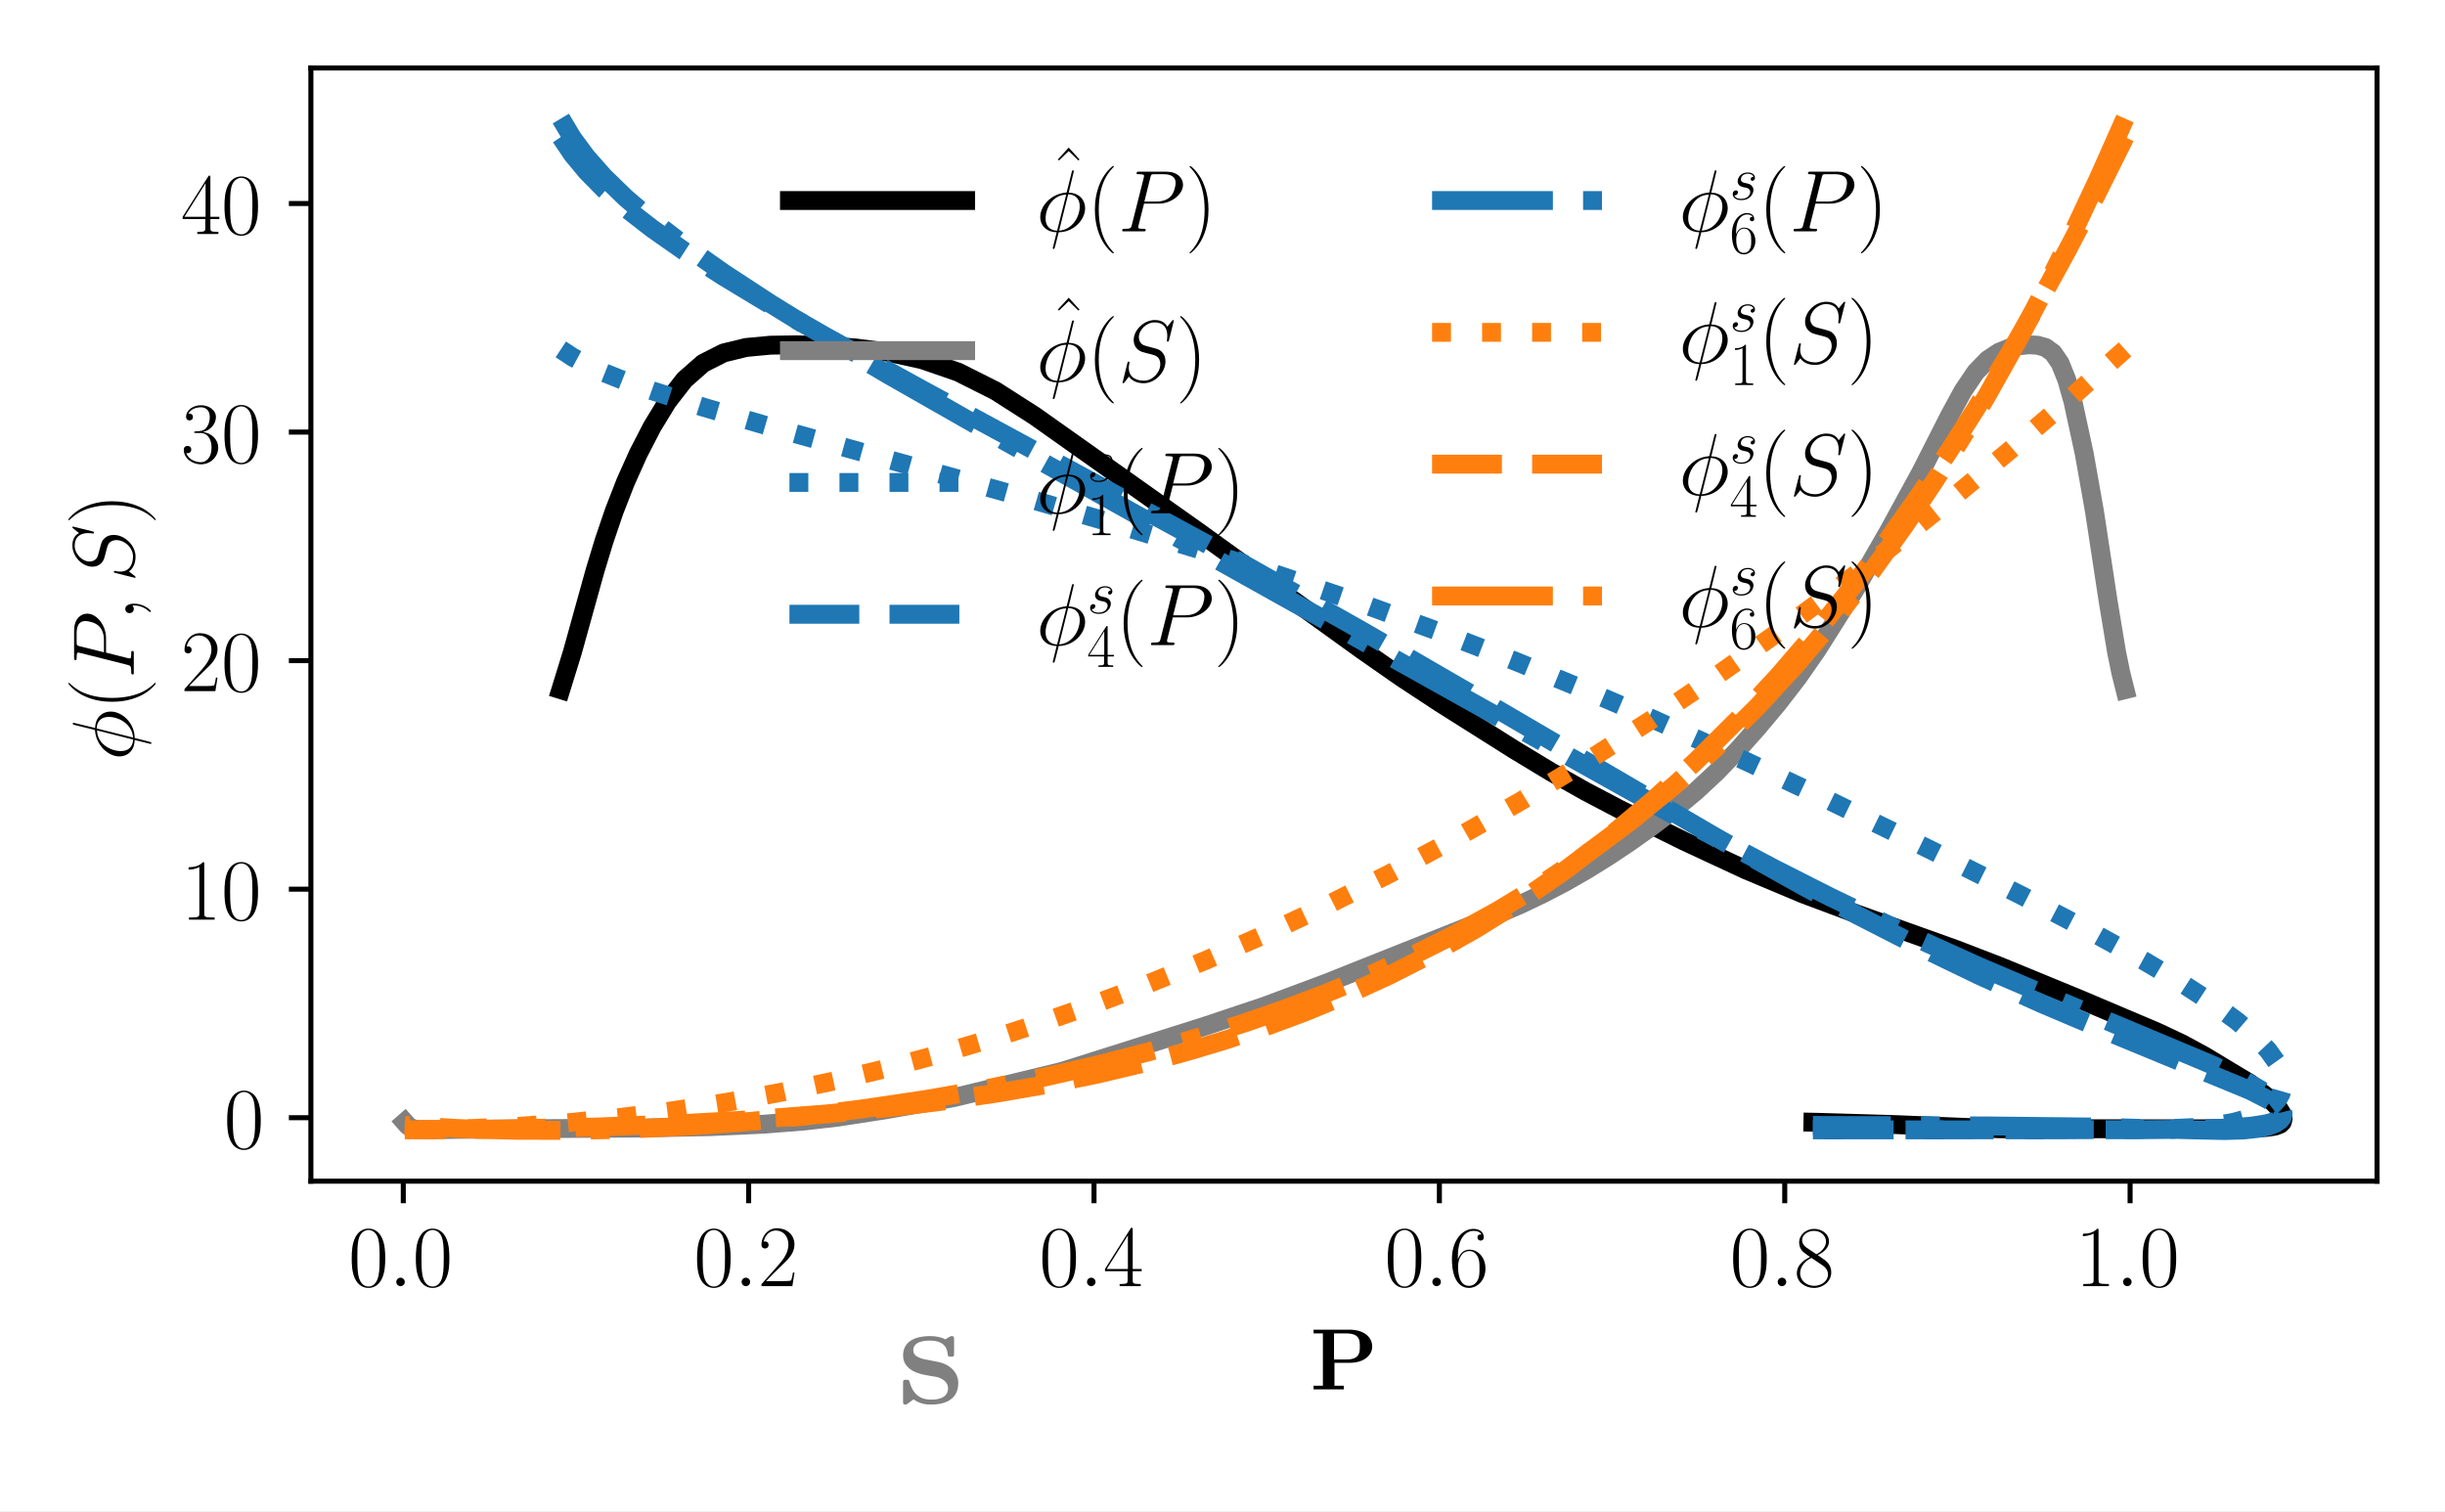
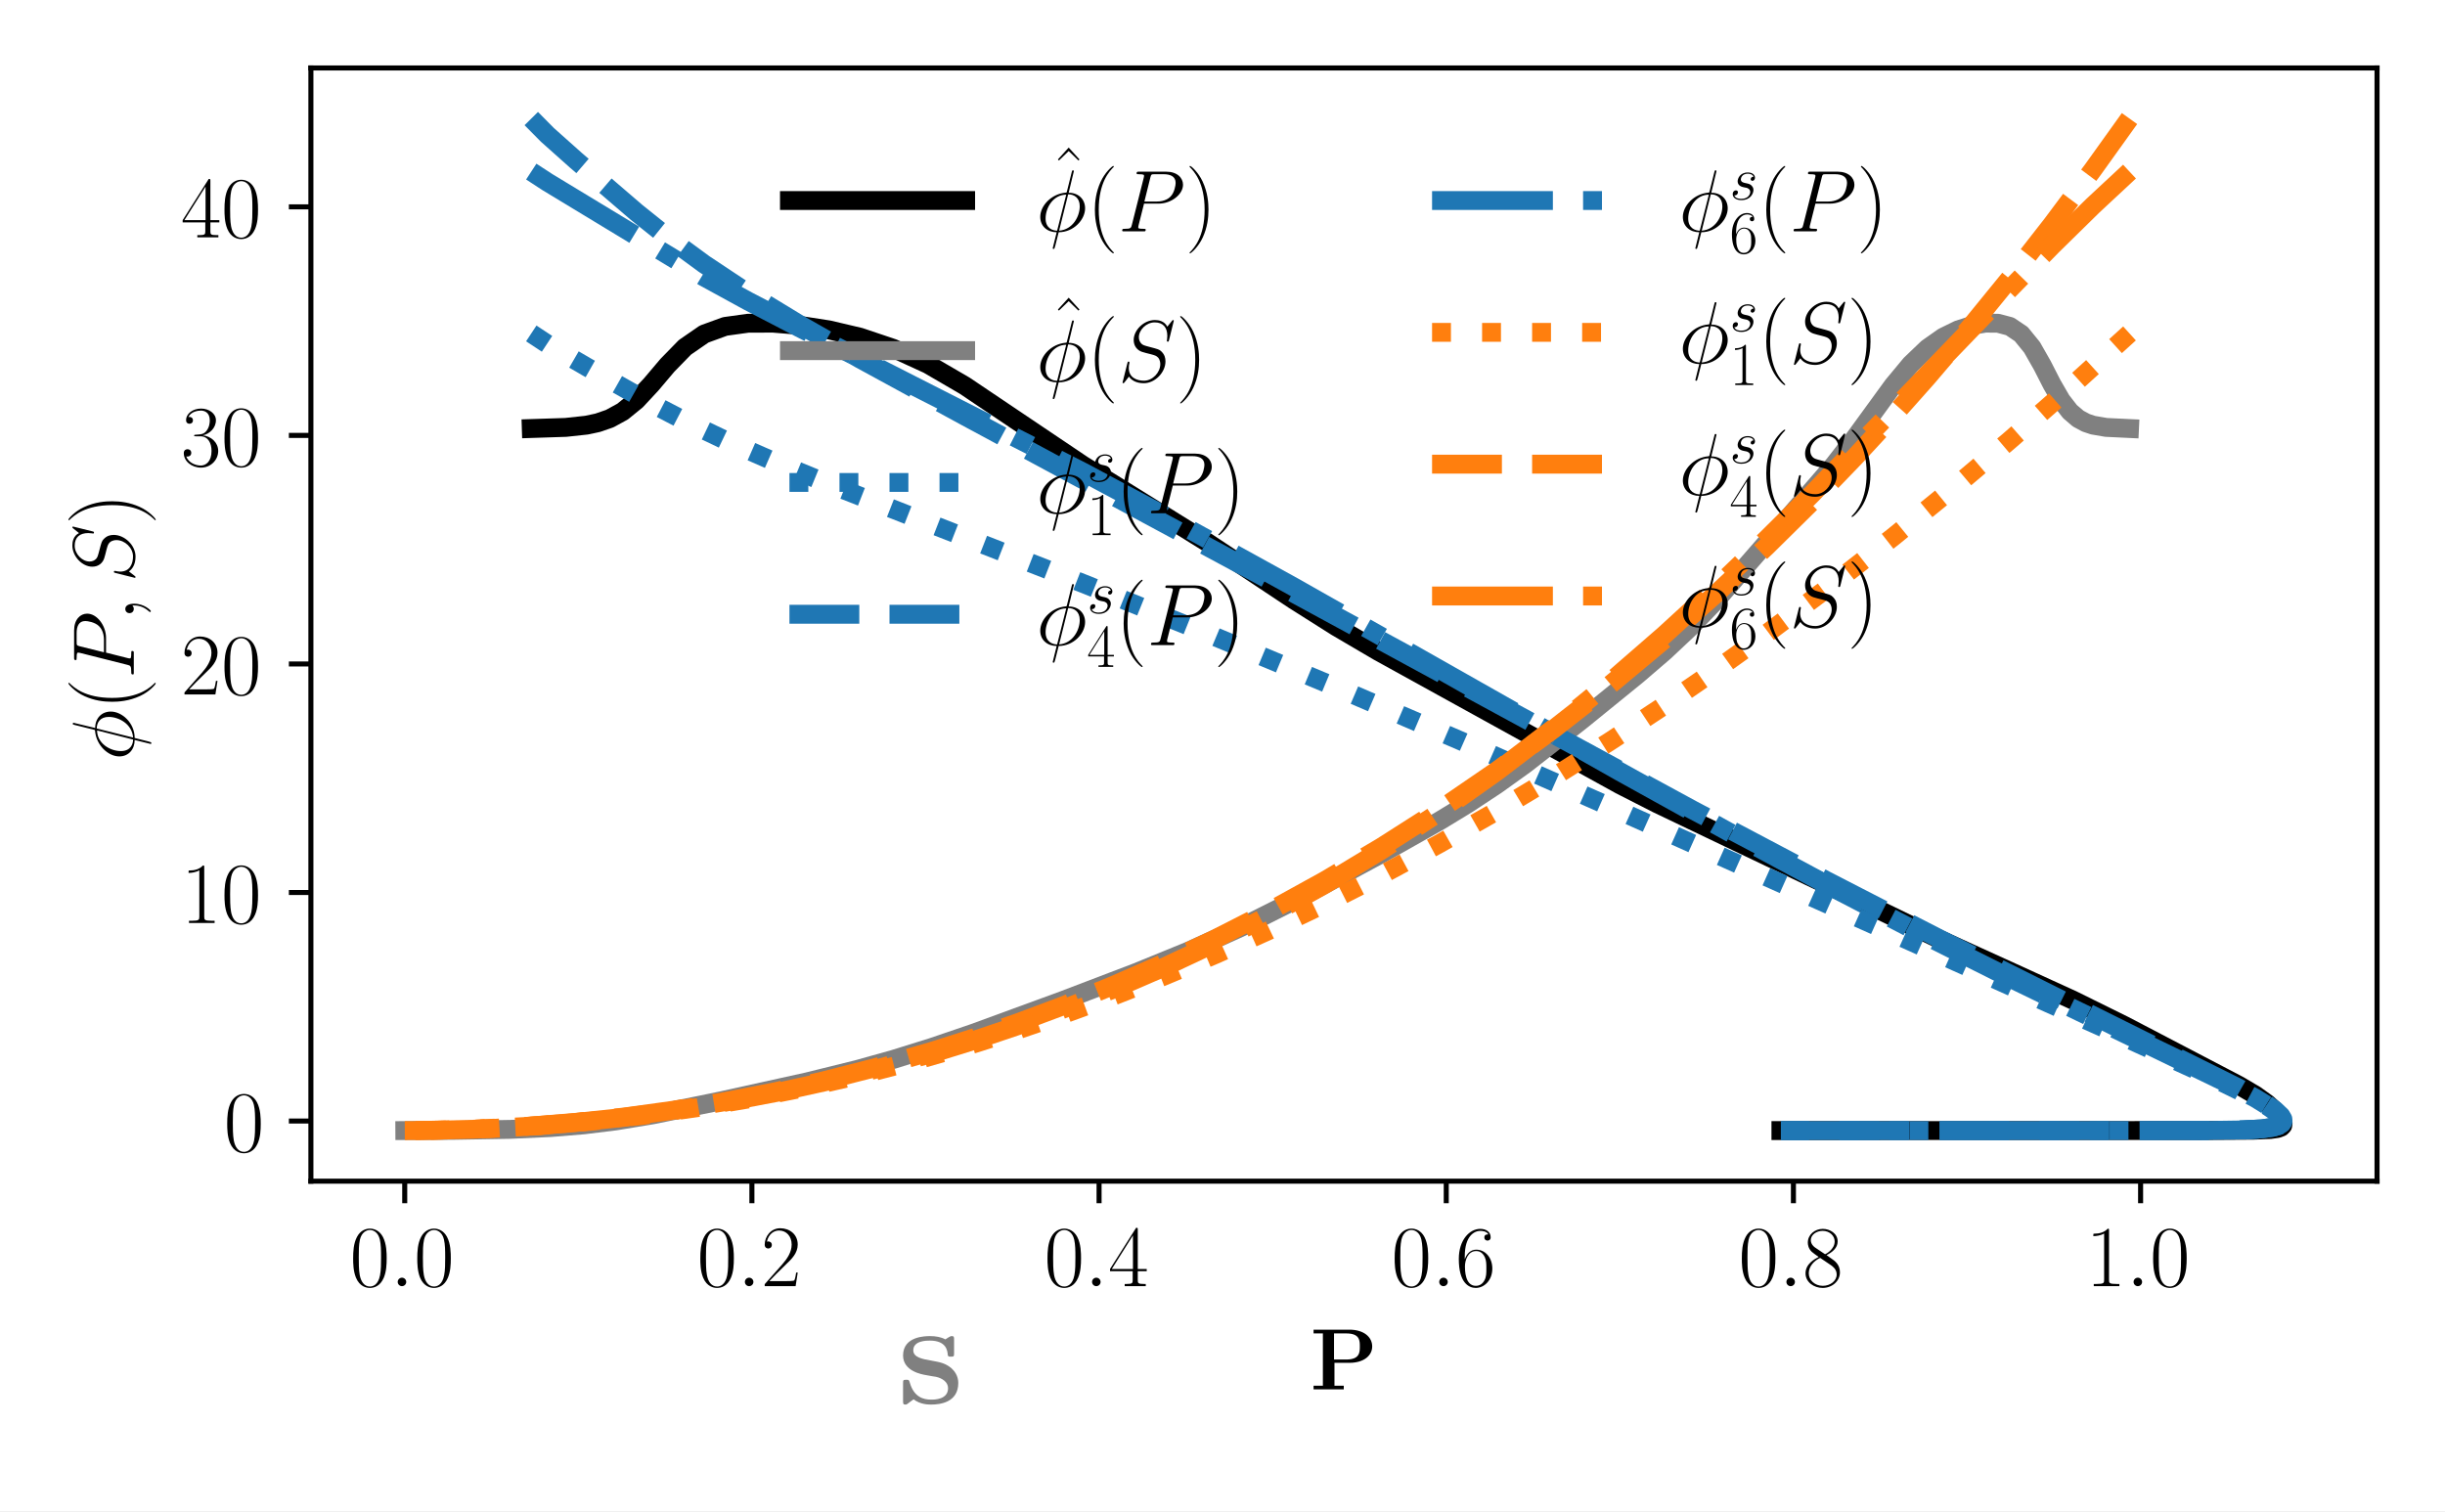
<svg xmlns="http://www.w3.org/2000/svg" xmlns:xlink="http://www.w3.org/1999/xlink" width="388.543pt" height="240.133pt" viewBox="0 0 388.543 240.133" version="1.1">
  <defs>
    <style type="text/css">*{stroke-linejoin: round; stroke-linecap: butt}</style>
  </defs>
  <g id="figure_1">
    <g id="patch_1">
      <path d="M 0 240.133  L 388.543 240.133  L 388.543 0  L 0 0  z " style="fill: #ffffff" />
    </g>
    <g id="axes_1">
      <g id="patch_2">
        <path d="M 49.405 187.702  L 377.743 187.702  L 377.743 10.8  L 49.405 10.8  z " style="fill: #ffffff" />
      </g>
      <g id="matplotlib.axis_1">
        <g id="xtick_1">
          <g id="line2d_1">
            <defs>
-               <path id="m12b4d164ff" d="M 0 0  L 0 3.5  " style="stroke: #000000; stroke-width: 0.8" />
-             </defs>
-             <g>
-               <use xlink:href="#m12b4d164ff" x="64.088" y="187.702" style="stroke: #000000; stroke-width: 0.8" />
+               <path id="mce2bb01120" d="M 0 0  L 0 3.5  " style="stroke: #000000; stroke-width: 0.8" />
+             </defs>
+             <g>
+               <use xlink:href="#mce2bb01120" x="64.316" y="187.702" style="stroke: #000000; stroke-width: 0.8" />
            </g>
          </g>
          <g id="text_1">
-             <g transform="translate(55.36227 204.3874) scale(0.14 -0.14)">
+             <g transform="translate(55.59077 204.3874) scale(0.14 -0.14)">
              <defs>
                <path id="CMR17-30" d="M 2688 2025  C 2688 2416 2682 3080 2413 3591  C 2176 4039 1798 4198 1466 4198  C 1158 4198 768 4058 525 3597  C 269 3118 243 2524 243 2025  C 243 1661 250 1106 448 619  C 723 -39 1216 -128 1466 -128  C 1760 -128 2208 -7 2470 600  C 2662 1042 2688 1559 2688 2025  z M 1466 -26  C 1056 -26 813 325 723 812  C 653 1188 653 1738 653 2096  C 653 2588 653 2997 736 3387  C 858 3929 1216 4096 1466 4096  C 1728 4096 2067 3923 2189 3400  C 2272 3036 2278 2607 2278 2096  C 2278 1680 2278 1169 2202 792  C 2067 95 1690 -26 1466 -26  z " transform="scale(0.015625)" />
                <path id="CMMI12-3a" d="M 1178 307  C 1178 492 1024 619 870 619  C 685 619 557 466 557 313  C 557 128 710 0 864 0  C 1050 0 1178 153 1178 307  z " transform="scale(0.015625)" />
              </defs>
              <use xlink:href="#CMR17-30" transform="scale(0.996264)" />
              <use xlink:href="#CMMI12-3a" transform="translate(45.69048 0) scale(0.996264)" />
              <use xlink:href="#CMR17-30" transform="translate(72.78765 0) scale(0.996264)" />
            </g>
          </g>
        </g>
        <g id="xtick_2">
          <g id="line2d_2">
            <g>
-               <use xlink:href="#m12b4d164ff" x="118.97" y="187.702" style="stroke: #000000; stroke-width: 0.8" />
+               <use xlink:href="#mce2bb01120" x="119.487" y="187.702" style="stroke: #000000; stroke-width: 0.8" />
            </g>
          </g>
          <g id="text_2">
-             <g transform="translate(110.245 204.3874) scale(0.14 -0.14)">
+             <g transform="translate(110.7613 204.3874) scale(0.14 -0.14)">
              <defs>
                <path id="CMR17-32" d="M 2669 989  L 2554 989  C 2490 536 2438 459 2413 420  C 2381 369 1920 369 1830 369  L 602 369  C 832 619 1280 1072 1824 1597  C 2214 1967 2669 2402 2669 3035  C 2669 3790 2067 4224 1395 4224  C 691 4224 262 3604 262 3030  C 262 2780 448 2748 525 2748  C 589 2748 781 2787 781 3010  C 781 3207 614 3264 525 3264  C 486 3264 448 3258 422 3245  C 544 3790 915 4058 1306 4058  C 1862 4058 2227 3617 2227 3035  C 2227 2479 1901 2000 1536 1584  L 262 146  L 262 0  L 2515 0  L 2669 989  z " transform="scale(0.015625)" />
              </defs>
              <use xlink:href="#CMR17-30" transform="scale(0.996264)" />
              <use xlink:href="#CMMI12-3a" transform="translate(45.69048 0) scale(0.996264)" />
              <use xlink:href="#CMR17-32" transform="translate(72.78765 0) scale(0.996264)" />
            </g>
          </g>
        </g>
        <g id="xtick_3">
          <g id="line2d_3">
            <g>
-               <use xlink:href="#m12b4d164ff" x="173.853" y="187.702" style="stroke: #000000; stroke-width: 0.8" />
+               <use xlink:href="#mce2bb01120" x="174.657" y="187.702" style="stroke: #000000; stroke-width: 0.8" />
            </g>
          </g>
          <g id="text_3">
-             <g transform="translate(165.1278 204.3874) scale(0.14 -0.14)">
+             <g transform="translate(165.9318 204.3874) scale(0.14 -0.14)">
              <defs>
                <path id="CMR17-34" d="M 2150 4122  C 2150 4256 2144 4256 2029 4256  L 128 1254  L 128 1088  L 1779 1088  L 1779 457  C 1779 224 1766 160 1318 160  L 1197 160  L 1197 0  C 1402 0 1747 0 1965 0  C 2182 0 2528 0 2733 0  L 2733 160  L 2611 160  C 2163 160 2150 224 2150 457  L 2150 1088  L 2803 1088  L 2803 1254  L 2150 1254  L 2150 4122  z M 1798 3703  L 1798 1254  L 256 1254  L 1798 3703  z " transform="scale(0.015625)" />
              </defs>
              <use xlink:href="#CMR17-30" transform="scale(0.996264)" />
              <use xlink:href="#CMMI12-3a" transform="translate(45.69048 0) scale(0.996264)" />
              <use xlink:href="#CMR17-34" transform="translate(72.78765 0) scale(0.996264)" />
            </g>
          </g>
        </g>
        <g id="xtick_4">
          <g id="line2d_4">
            <g>
-               <use xlink:href="#m12b4d164ff" x="228.736" y="187.702" style="stroke: #000000; stroke-width: 0.8" />
+               <use xlink:href="#mce2bb01120" x="229.828" y="187.702" style="stroke: #000000; stroke-width: 0.8" />
            </g>
          </g>
          <g id="text_4">
-             <g transform="translate(220.0106 204.3874) scale(0.14 -0.14)">
+             <g transform="translate(221.1024 204.3874) scale(0.14 -0.14)">
              <defs>
                <path id="CMR17-36" d="M 678 2176  C 678 3690 1395 4032 1811 4032  C 1946 4032 2272 4009 2400 3776  C 2298 3776 2106 3776 2106 3553  C 2106 3381 2246 3323 2336 3323  C 2394 3323 2566 3348 2566 3560  C 2566 3954 2246 4179 1805 4179  C 1043 4179 243 3390 243 1984  C 243 253 966 -128 1478 -128  C 2099 -128 2688 427 2688 1283  C 2688 2081 2170 2662 1517 2662  C 1126 2662 838 2407 678 1960  L 678 2176  z M 1478 25  C 691 25 691 1200 691 1436  C 691 1896 909 2560 1504 2560  C 1613 2560 1926 2560 2138 2120  C 2253 1870 2253 1609 2253 1289  C 2253 944 2253 690 2118 434  C 1978 171 1773 25 1478 25  z " transform="scale(0.015625)" />
              </defs>
              <use xlink:href="#CMR17-30" transform="scale(0.996264)" />
              <use xlink:href="#CMMI12-3a" transform="translate(45.69048 0) scale(0.996264)" />
              <use xlink:href="#CMR17-36" transform="translate(72.78765 0) scale(0.996264)" />
            </g>
          </g>
        </g>
        <g id="xtick_5">
          <g id="line2d_5">
            <g>
-               <use xlink:href="#m12b4d164ff" x="283.619" y="187.702" style="stroke: #000000; stroke-width: 0.8" />
+               <use xlink:href="#mce2bb01120" x="284.998" y="187.702" style="stroke: #000000; stroke-width: 0.8" />
            </g>
          </g>
          <g id="text_5">
-             <g transform="translate(274.8933 204.3874) scale(0.14 -0.14)">
+             <g transform="translate(276.2729 204.3874) scale(0.14 -0.14)">
              <defs>
                <path id="CMR17-38" d="M 1741 2264  C 2144 2467 2554 2773 2554 3263  C 2554 3841 1990 4179 1472 4179  C 890 4179 378 3759 378 3180  C 378 3021 416 2747 666 2505  C 730 2442 998 2251 1171 2130  C 883 1983 211 1634 211 934  C 211 279 838 -128 1459 -128  C 2144 -128 2720 362 2720 1010  C 2720 1590 2330 1857 2074 2029  L 1741 2264  z M 902 2822  C 851 2854 595 3051 595 3351  C 595 3739 998 4032 1459 4032  C 1965 4032 2336 3676 2336 3262  C 2336 2669 1670 2331 1638 2331  C 1632 2331 1626 2331 1574 2370  L 902 2822  z M 2080 1519  C 2176 1449 2483 1240 2483 851  C 2483 381 2010 25 1472 25  C 890 25 448 438 448 940  C 448 1443 838 1862 1280 2060  L 2080 1519  z " transform="scale(0.015625)" />
              </defs>
              <use xlink:href="#CMR17-30" transform="scale(0.996264)" />
              <use xlink:href="#CMMI12-3a" transform="translate(45.69048 0) scale(0.996264)" />
              <use xlink:href="#CMR17-38" transform="translate(72.78765 0) scale(0.996264)" />
            </g>
          </g>
        </g>
        <g id="xtick_6">
          <g id="line2d_6">
            <g>
-               <use xlink:href="#m12b4d164ff" x="338.501" y="187.702" style="stroke: #000000; stroke-width: 0.8" />
+               <use xlink:href="#mce2bb01120" x="340.169" y="187.702" style="stroke: #000000; stroke-width: 0.8" />
            </g>
          </g>
          <g id="text_6">
-             <g transform="translate(329.7761 204.3874) scale(0.14 -0.14)">
+             <g transform="translate(331.4435 204.3874) scale(0.14 -0.14)">
              <defs>
                <path id="CMR17-31" d="M 1702 4058  C 1702 4192 1696 4192 1606 4192  C 1357 3916 979 3827 621 3827  C 602 3827 570 3827 563 3808  C 557 3795 557 3782 557 3648  C 755 3648 1088 3686 1344 3839  L 1344 461  C 1344 236 1331 160 781 160  L 589 160  L 589 0  C 896 0 1216 0 1523 0  C 1830 0 2150 0 2458 0  L 2458 160  L 2266 160  C 1715 160 1702 230 1702 458  L 1702 4058  z " transform="scale(0.015625)" />
              </defs>
              <use xlink:href="#CMR17-31" transform="scale(0.996264)" />
              <use xlink:href="#CMMI12-3a" transform="translate(45.69048 0) scale(0.996264)" />
              <use xlink:href="#CMR17-30" transform="translate(72.78765 0) scale(0.996264)" />
            </g>
          </g>
        </g>
        <g id="text_7">
          <g transform="translate(208.2143 220.7853) scale(0.14 -0.14)">
            <defs>
              <path id="CMBX12-50" d="M 1766 1934  L 2854 1934  C 3923 1934 4518 2474 4518 3128  C 4518 3812 3910 4352 2854 4352  L 243 4352  L 243 4078  L 922 4078  L 922 267  L 243 267  L 243 0  C 429 0 1114 0 1344 0  C 1574 0 2259 0 2445 0  L 2445 267  L 1766 267  L 1766 1934  z M 2624 4078  C 3616 4078 3616 3558 3616 3127  C 3616 2709 3616 2176 2624 2176  L 1734 2176  L 1734 4078  L 2624 4078  z " transform="scale(0.015625)" />
            </defs>
            <use xlink:href="#CMBX12-50" transform="scale(0.996264)" />
          </g>
        </g>
      </g>
      <g id="matplotlib.axis_2">
        <g id="ytick_1">
          <g id="line2d_7">
            <defs>
-               <path id="m32c3f10917" d="M 0 0  L -3.5 0  " style="stroke: #000000; stroke-width: 0.8" />
-             </defs>
-             <g>
-               <use xlink:href="#m32c3f10917" x="49.405" y="177.618" style="stroke: #000000; stroke-width: 0.8" />
+               <path id="mafb38ebcb5" d="M 0 0  L -3.5 0  " style="stroke: #000000; stroke-width: 0.8" />
+             </defs>
+             <g>
+               <use xlink:href="#mafb38ebcb5" x="49.405" y="178.146" style="stroke: #000000; stroke-width: 0.8" />
            </g>
          </g>
          <g id="text_8">
-             <g transform="translate(35.57619 182.4612) scale(0.14 -0.14)">
+             <g transform="translate(35.57619 182.989) scale(0.14 -0.14)">
              <use xlink:href="#CMR17-30" transform="scale(0.996264)" />
            </g>
          </g>
        </g>
        <g id="ytick_2">
          <g id="line2d_8">
            <g>
-               <use xlink:href="#m32c3f10917" x="49.405" y="141.3" style="stroke: #000000; stroke-width: 0.8" />
+               <use xlink:href="#mafb38ebcb5" x="49.405" y="141.828" style="stroke: #000000; stroke-width: 0.8" />
            </g>
          </g>
          <g id="text_9">
-             <g transform="translate(28.7477 146.1426) scale(0.14 -0.14)">
+             <g transform="translate(28.7477 146.6706) scale(0.14 -0.14)">
              <use xlink:href="#CMR17-31" transform="scale(0.996264)" />
              <use xlink:href="#CMR17-30" transform="translate(45.69048 0) scale(0.996264)" />
            </g>
          </g>
        </g>
        <g id="ytick_3">
          <g id="line2d_9">
            <g>
-               <use xlink:href="#m32c3f10917" x="49.405" y="104.981" style="stroke: #000000; stroke-width: 0.8" />
+               <use xlink:href="#mafb38ebcb5" x="49.405" y="105.509" style="stroke: #000000; stroke-width: 0.8" />
            </g>
          </g>
          <g id="text_10">
-             <g transform="translate(28.7477 109.8241) scale(0.14 -0.14)">
+             <g transform="translate(28.7477 110.3522) scale(0.14 -0.14)">
              <use xlink:href="#CMR17-32" transform="scale(0.996264)" />
              <use xlink:href="#CMR17-30" transform="translate(45.69048 0) scale(0.996264)" />
            </g>
          </g>
        </g>
        <g id="ytick_4">
          <g id="line2d_10">
            <g>
-               <use xlink:href="#m32c3f10917" x="49.405" y="68.663" style="stroke: #000000; stroke-width: 0.8" />
+               <use xlink:href="#mafb38ebcb5" x="49.405" y="69.191" style="stroke: #000000; stroke-width: 0.8" />
            </g>
          </g>
          <g id="text_11">
-             <g transform="translate(28.7477 73.50556) scale(0.14 -0.14)">
+             <g transform="translate(28.7477 74.03385) scale(0.14 -0.14)">
              <defs>
                <path id="CMR17-33" d="M 1414 2157  C 1984 2157 2234 1662 2234 1090  C 2234 320 1824 25 1453 25  C 1114 25 563 194 390 693  C 422 680 454 680 486 680  C 640 680 755 782 755 948  C 755 1133 614 1216 486 1216  C 378 1216 211 1165 211 926  C 211 335 787 -128 1466 -128  C 2176 -128 2720 430 2720 1085  C 2720 1707 2208 2157 1600 2227  C 2086 2328 2554 2756 2554 3329  C 2554 3820 2048 4179 1472 4179  C 890 4179 378 3829 378 3329  C 378 3110 544 3072 627 3072  C 762 3072 877 3155 877 3321  C 877 3486 762 3569 627 3569  C 602 3569 570 3569 544 3557  C 730 3959 1235 4032 1459 4032  C 1683 4032 2106 3925 2106 3320  C 2106 3143 2080 2828 1862 2550  C 1670 2304 1453 2304 1242 2284  C 1210 2284 1062 2269 1037 2269  C 992 2263 966 2257 966 2208  C 966 2163 973 2157 1101 2157  L 1414 2157  z " transform="scale(0.015625)" />
              </defs>
              <use xlink:href="#CMR17-33" transform="scale(0.996264)" />
              <use xlink:href="#CMR17-30" transform="translate(45.69048 0) scale(0.996264)" />
            </g>
          </g>
        </g>
        <g id="ytick_5">
          <g id="line2d_11">
            <g>
-               <use xlink:href="#m32c3f10917" x="49.405" y="32.344" style="stroke: #000000; stroke-width: 0.8" />
+               <use xlink:href="#mafb38ebcb5" x="49.405" y="32.873" style="stroke: #000000; stroke-width: 0.8" />
            </g>
          </g>
          <g id="text_12">
-             <g transform="translate(28.7477 37.18703) scale(0.14 -0.14)">
+             <g transform="translate(28.7477 37.71548) scale(0.14 -0.14)">
              <use xlink:href="#CMR17-34" transform="scale(0.996264)" />
              <use xlink:href="#CMR17-30" transform="translate(45.69048 0) scale(0.996264)" />
            </g>
          </g>
        </g>
        <g id="text_13">
          <g transform="translate(21.26077 120.859) rotate(-90) scale(0.14 -0.14)">
            <defs>
              <path id="CMMI12-1e" d="M 2752 4390  C 2752 4448 2707 4448 2688 4448  C 2630 4448 2624 4435 2598 4326  L 2253 2939  C 2234 2856 2227 2849 2221 2843  C 2214 2830 2170 2824 2157 2824  C 1107 2734 301 1864 301 1057  C 301 361 832 -64 1498 -64  C 1446 -261 1402 -463 1350 -659  C 1261 -995 1210 -1204 1210 -1229  C 1210 -1241 1210 -1280 1274 -1280  C 1293 -1280 1318 -1280 1331 -1254  C 1344 -1241 1382 -1089 1408 -1008  L 1645 -64  C 2739 -64 3571 854 3571 1680  C 3571 2343 3085 2816 2374 2816  L 2752 4390  z M 2336 2701  C 2758 2701 3181 2463 3181 1828  C 3181 1097 2675 128 1677 50  L 2336 2701  z M 1530 50  C 1216 50 691 220 691 938  C 691 1761 1274 2676 2195 2676  L 1530 50  z " transform="scale(0.015625)" />
              <path id="CMR17-28" d="M 1958 -1561  C 1958 -1555 1958 -1542 1939 -1523  C 1645 -1224 858 -407 858 1581  C 858 3569 1632 4379 1946 4697  C 1946 4704 1958 4717 1958 4736  C 1958 4755 1939 4768 1914 4768  C 1843 4768 1299 4296 986 3594  C 666 2887 576 2199 576 1588  C 576 1128 621 351 1005 -471  C 1312 -1135 1837 -1600 1914 -1600  C 1946 -1600 1958 -1587 1958 -1561  z " transform="scale(0.015625)" />
              <path id="CMMI12-50" d="M 1894 2023  L 2970 2023  C 3853 2023 4736 2673 4736 3401  C 4736 3898 4314 4352 3507 4352  L 1530 4352  C 1408 4352 1350 4352 1350 4231  C 1350 4167 1408 4167 1504 4167  C 1894 4167 1894 4116 1894 4046  C 1894 4034 1894 3995 1869 3899  L 1005 472  C 947 249 934 185 486 185  C 365 185 301 185 301 70  C 301 0 358 0 397 0  C 518 0 646 0 768 0  L 1517 0  C 1638 0 1773 0 1894 0  C 1946 0 2016 0 2016 121  C 2016 185 1958 185 1862 185  C 1478 185 1472 230 1472 293  C 1472 325 1478 369 1485 401  L 1894 2023  z M 2355 3930  C 2413 4167 2438 4167 2688 4167  L 3322 4167  C 3802 4167 4198 4013 4198 3535  C 4198 3369 4115 2827 3821 2534  C 3712 2419 3405 2176 2822 2176  L 1920 2176  L 2355 3930  z " transform="scale(0.015625)" />
              <path id="CMMI12-3b" d="M 1248 -31  C 1248 343 1126 619 864 619  C 659 619 557 453 557 313  C 557 172 653 0 870 0  C 954 0 1024 26 1082 83  C 1094 96 1101 96 1107 96  C 1120 96 1120 5 1120 -27  C 1120 -240 1082 -659 710 -1080  C 640 -1157 640 -1170 640 -1183  C 640 -1216 672 -1248 704 -1248  C 755 -1248 1248 -771 1248 -31  z " transform="scale(0.015625)" />
              <path id="CMMI12-53" d="M 4064 4423  C 4064 4480 4019 4480 4006 4480  C 3981 4480 3974 4474 3898 4378  C 3859 4333 3597 4001 3590 3995  C 3379 4410 2957 4480 2688 4480  C 1875 4480 1139 3743 1139 3025  C 1139 2549 1427 2269 1741 2161  C 1811 2135 2189 2033 2381 1989  C 2707 1900 2790 1875 2925 1735  C 2950 1703 3078 1557 3078 1258  C 3078 667 2528 57 1888 57  C 1363 57 781 280 781 991  C 781 1112 806 1265 826 1328  C 826 1348 832 1378 832 1391  C 832 1417 819 1449 768 1449  C 710 1449 704 1436 678 1328  L 352 24  C 352 18 326 -64 326 -71  C 326 -128 378 -128 390 -128  C 416 -128 422 -122 499 -26  L 794 356  C 947 126 1280 -128 1875 -128  C 2701 -128 3456 666 3456 1460  C 3456 1728 3392 1963 3149 2197  C 3014 2331 2899 2363 2310 2516  C 1882 2630 1824 2649 1709 2751  C 1600 2858 1517 3011 1517 3227  C 1517 3761 2061 4308 2669 4308  C 3296 4308 3590 3926 3590 3323  C 3590 3158 3558 2986 3558 2961  C 3558 2903 3610 2903 3629 2903  C 3686 2903 3693 2922 3718 3024  L 4064 4423  z " transform="scale(0.015625)" />
              <path id="CMR17-29" d="M 1683 1581  C 1683 2040 1638 2817 1254 3639  C 947 4303 422 4768 346 4768  C 326 4768 301 4761 301 4729  C 301 4717 307 4710 314 4697  C 621 4378 1402 3568 1402 1584  C 1402 -407 627 -1217 314 -1537  C 307 -1549 301 -1556 301 -1568  C 301 -1600 326 -1600 346 -1600  C 416 -1600 960 -1128 1274 -426  C 1594 281 1683 969 1683 1581  z " transform="scale(0.015625)" />
            </defs>
            <use xlink:href="#CMMI12-1e" transform="scale(0.996264)" />
            <use xlink:href="#CMR17-28" transform="translate(57.73418 0) scale(0.996264)" />
            <use xlink:href="#CMMI12-50" transform="translate(93.01495 0) scale(0.996264)" />
            <use xlink:href="#CMMI12-3b" transform="translate(158.6019 0) scale(0.996264)" />
            <use xlink:href="#CMMI12-53" transform="translate(202.3035 0) scale(0.996264)" />
            <use xlink:href="#CMR17-29" transform="translate(268.0979 0) scale(0.996264)" />
          </g>
        </g>
      </g>
      <g id="line2d_12">
-         <path d="M 89.119 109.596  L 90.958 103.64  L 94.532 90.778  L 95.993 85.968  L 97.616 81.203  L 99.416 76.583  L 101.414 72.124  L 103.625 67.833  L 106.071 63.817  L 108.77 60.343  L 111.74 57.73  L 114.996 56.085  L 118.555 55.22  L 122.428 54.857  L 126.62 54.792  L 131.136 54.936  L 135.971 55.298  L 141.116 55.974  L 146.553 57.16  L 152.263 59.133  L 158.213 62.123  L 164.373 66.061  L 190.31 84.428  L 216.412 103.263  L 222.714 107.66  L 228.882 111.718  L 240.768 119.218  L 246.473 122.664  L 252.016 125.791  L 257.399 128.619  L 267.694 133.701  L 277.394 138.212  L 286.534 142.051  L 295.147 145.273  L 310.833 150.885  L 317.892 153.605  L 330.374 158.739  L 342.784 163.999  L 346.757 165.871  L 350.189 167.731  L 357.552 172.158  L 360.926 174.86  L 362.04 175.995  L 362.633 176.996  L 362.818 177.765  L 362.692 178.297  L 362.333 178.65  L 361.598 178.938  L 360.164 179.16  L 357.415 179.302  L 350.319 179.377  L 317.655 179.372  L 301.208 178.711  L 288.801 178.347  L 288.093 178.333  L 288.093 178.333  " clip-path="url(#p471e4cb34b)" style="fill: none; stroke: #000000; stroke-width: 3; stroke-linecap: square" />
+         <path d="M 84.426 68.097  L 89.897 67.919  L 93.19 67.564  L 94.988 67.181  L 96.899 66.521  L 98.94 65.405  L 101.13 63.623  L 103.492 61.082  L 106.055 58.053  L 108.847 55.191  L 111.896 53.085  L 115.228 51.872  L 118.865 51.367  L 122.822 51.352  L 127.109 51.706  L 131.727 52.42  L 136.669 53.582  L 141.923 55.349  L 147.469 57.891  L 153.281 61.275  L 172.018 73.881  L 192 86.29  L 205.571 95.301  L 212.343 99.585  L 219.072 103.534  L 257.419 124.695  L 263.33 127.711  L 274.641 133.12  L 290.228 140.55  L 308.283 149.301  L 319.742 154.508  L 329.469 158.956  L 337.57 162.958  L 355.817 172.497  L 358.403 174.024  L 360.262 175.358  L 361.526 176.506  L 362.483 177.693  L 362.812 178.482  L 362.756 178.863  L 362.506 179.117  L 361.954 179.326  L 360.819 179.488  L 358.071 179.601  L 349.137 179.654  L 283.01 179.661  L 283.01 179.661  " clip-path="url(#p12ad59aba9)" style="fill: none; stroke: #000000; stroke-width: 3; stroke-linecap: square" />
      </g>
      <g id="line2d_13">
-         <path d="M 337.696 109.596  L 337.024 106.913  L 336.354 103.64  L 334.999 95.452  L 332.83 81.203  L 331.22 72.124  L 329.422 63.817  L 328.437 60.343  L 327.386 57.73  L 326.263 56.085  L 325.061 55.22  L 323.775 54.857  L 322.397 54.792  L 320.923 54.936  L 319.347 55.298  L 317.664 55.974  L 315.872 57.16  L 313.966 59.133  L 311.945 62.123  L 309.808 66.061  L 305.189 75.146  L 300.12 84.428  L 294.633 93.972  L 288.769 103.263  L 285.711 107.66  L 282.579 111.718  L 279.379 115.543  L 276.118 119.218  L 272.804 122.664  L 269.442 125.791  L 266.04 128.619  L 262.605 131.235  L 259.143 133.701  L 255.659 136.033  L 252.161 138.212  L 248.653 140.219  L 245.141 142.051  L 241.628 143.725  L 234.623 146.732  L 210.721 156.255  L 200.96 159.897  L 191.582 163.037  L 168.727 170.269  L 151.497 174.439  L 140.764 176.349  L 133.072 177.537  L 127.794 178.143  L 121.368 178.65  L 112.925 179.033  L 101.59 179.264  L 82.437 179.375  L 68.184 179.516  L 66.179 179.499  L 65.386 179.265  L 64.782 178.849  L 64.329 178.333  L 64.329 178.333  " clip-path="url(#p471e4cb34b)" style="fill: none; stroke: #808080; stroke-width: 3; stroke-linecap: square" />
+         <path d="M 338.407 68.097  L 334.696 67.919  L 332.616 67.564  L 331.472 67.181  L 330.25 66.521  L 328.947 65.405  L 327.561 63.623  L 326.094 61.082  L 324.545 58.053  L 322.914 55.191  L 321.201 53.085  L 319.399 51.872  L 317.503 51.367  L 315.505 51.352  L 313.394 51.706  L 311.161 52.42  L 308.795 53.582  L 306.287 55.349  L 303.63 57.891  L 300.819 61.275  L 294.721 69.655  L 291.435 73.881  L 284.403 82.007  L 272.813 95.301  L 268.71 99.585  L 264.505 103.534  L 260.212 107.222  L 251.406 114.379  L 242.391 121.426  L 237.835 124.695  L 233.264 127.711  L 228.687 130.497  L 219.562 135.648  L 206.085 142.91  L 197.338 147.306  L 188.842 151.156  L 180.647 154.508  L 168.987 158.956  L 154.725 164.182  L 148.169 166.417  L 142 168.34  L 136.211 169.959  L 128.226 171.93  L 114.604 174.933  L 103.746 177.151  L 97.815 178.133  L 92.772 178.752  L 87.531 179.18  L 81.118 179.469  L 71.976 179.624  L 64.329 179.661  L 64.329 179.661  " clip-path="url(#p12ad59aba9)" style="fill: none; stroke: #808080; stroke-width: 3; stroke-linecap: square" />
      </g>
      <g id="line2d_14">
-         <path d="M 89.119 55.522  L 90.958 56.736  L 93.215 57.955  L 95.993 59.226  L 99.416 60.592  L 103.625 62.095  L 111.74 64.694  L 122.428 67.823  L 146.553 74.52  L 164.373 79.517  L 177.164 83.244  L 190.31 87.25  L 203.486 91.492  L 216.412 95.915  L 228.882 100.46  L 240.768 105.068  L 252.016 109.685  L 262.624 114.26  L 277.394 120.949  L 290.906 127.329  L 307.105 135.217  L 321.22 142.293  L 333.142 148.513  L 340.588 152.621  L 346.757 156.271  L 351.711 159.489  L 355.549 162.308  L 358.403 164.764  L 360.417 166.893  L 361.733 168.731  L 362.486 170.311  L 362.796 171.667  L 362.764 172.827  L 362.474 173.819  L 361.995 174.664  L 361.153 175.6  L 360.164 176.355  L 358.815 177.096  L 357.134 177.757  L 354.895 178.365  L 352.174 178.836  L 348.748 179.174  L 344.041 179.389  L 335.655 179.508  L 310.887 179.55  L 288.093 179.551  L 288.093 179.551  " clip-path="url(#p471e4cb34b)" style="fill: none; stroke-dasharray: 3,4.95; stroke-dashoffset: 0; stroke: #1f77b4; stroke-width: 3" />
+         <path d="M 84.426 52.986  L 86.979 54.668  L 93.19 58.283  L 103.492 64.112  L 108.847 66.902  L 115.228 69.946  L 122.822 73.271  L 131.727 76.919  L 147.469 83.092  L 172.018 92.683  L 192 100.733  L 212.343 109.218  L 232.311 117.809  L 257.419 128.892  L 335.042 163.681  L 350.976 170.945  L 356.769 173.784  L 360.262 175.727  L 361.835 176.817  L 362.616 177.608  L 362.812 178.053  L 362.756 178.402  L 362.506 178.675  L 361.954 178.948  L 360.819 179.221  L 358.784 179.446  L 354.987 179.598  L 346.288 179.656  L 283.01 179.661  L 283.01 179.661  " clip-path="url(#p12ad59aba9)" style="fill: none; stroke-dasharray: 3,4.95; stroke-dashoffset: 0; stroke: #1f77b4; stroke-width: 3" />
      </g>
      <g id="line2d_15">
-         <path d="M 89.119 21.774  L 90.958 24.513  L 93.215 27.24  L 95.993 30.058  L 99.416 33.058  L 103.625 36.323  L 108.77 39.931  L 114.996 43.949  L 122.428 48.437  L 131.136 53.438  L 146.553 61.933  L 196.913 89.255  L 216.412 100.235  L 234.903 110.939  L 272.616 133.018  L 286.534 140.814  L 295.147 145.421  L 303.248 149.568  L 314.429 154.97  L 324.411 159.478  L 335.767 164.288  L 357.552 173.282  L 360.417 174.748  L 362.04 175.853  L 362.633 176.499  L 362.818 177.025  L 362.692 177.453  L 362.333 177.804  L 361.598 178.175  L 360.164 178.581  L 357.978 178.933  L 354.619 179.228  L 349.532 179.428  L 340.303 179.527  L 304.835 179.551  L 288.093 179.551  L 288.093 179.551  " clip-path="url(#p471e4cb34b)" style="fill: none; stroke-dasharray: 11.1,4.8; stroke-dashoffset: 0; stroke: #1f77b4; stroke-width: 3" />
+         <path d="M 84.426 18.841  L 86.979 21.424  L 91.495 25.452  L 101.13 33.725  L 106.055 37.675  L 111.896 41.961  L 118.865 46.589  L 127.109 51.599  L 136.669 57.045  L 153.281 66.097  L 205.571 94.259  L 269.073 128.759  L 290.228 139.937  L 308.283 149.228  L 326.413 158.306  L 355.817 172.941  L 359.714 175.17  L 361.526 176.418  L 362.483 177.322  L 362.778 177.831  L 362.799 178.229  L 362.608 178.54  L 362.111 178.851  L 361.227 179.12  L 359.486 179.375  L 356.402 179.557  L 350.237 179.646  L 321.661 179.661  L 283.01 179.661  L 283.01 179.661  " clip-path="url(#p12ad59aba9)" style="fill: none; stroke-dasharray: 11.1,4.8; stroke-dashoffset: 0; stroke: #1f77b4; stroke-width: 3" />
      </g>
      <g id="line2d_16">
-         <path d="M 89.119 18.841  L 90.958 21.918  L 93.215 24.969  L 95.993 28.108  L 99.416 31.435  L 103.625 35.04  L 108.77 39.001  L 114.996 43.386  L 122.428 48.251  L 131.136 53.63  L 141.116 59.528  L 158.213 69.271  L 267.694 130.482  L 282.031 138.083  L 290.906 142.577  L 303.248 148.512  L 314.429 153.567  L 327.463 159.129  L 351.711 169.3  L 356.603 171.682  L 359.161 173.142  L 360.926 174.367  L 362.04 175.392  L 362.633 176.245  L 362.818 176.953  L 362.692 177.537  L 362.333 178.016  L 361.598 178.518  L 360.421 178.97  L 358.815 179.32  L 356.571 179.566  L 353.523 179.66  L 348.487 179.552  L 332.611 179.098  L 315.795 178.924  L 288.093 178.843  L 288.093 178.843  " clip-path="url(#p471e4cb34b)" style="fill: none; stroke-dasharray: 19.2,4.8,3,4.8; stroke-dashoffset: 0; stroke: #1f77b4; stroke-width: 3" />
+         <path d="M 84.426 27.269  L 86.979 28.934  L 111.896 44.03  L 118.865 47.845  L 127.109 52.125  L 172.018 74.975  L 185.257 82.053  L 205.571 93.257  L 232.311 108.397  L 257.419 122.62  L 274.641 132.162  L 290.228 140.545  L 304.066 147.742  L 319.742 155.603  L 337.57 164.224  L 353.615 171.98  L 358.403 174.509  L 361.163 176.222  L 362.31 177.178  L 362.778 177.869  L 362.799 178.258  L 362.608 178.562  L 362.111 178.867  L 361.227 179.131  L 359.486 179.381  L 356.402 179.559  L 350.237 179.646  L 321.245 179.661  L 283.01 179.661  L 283.01 179.661  " clip-path="url(#p12ad59aba9)" style="fill: none; stroke-dasharray: 19.2,4.8,3,4.8; stroke-dashoffset: 0; stroke: #1f77b4; stroke-width: 3" />
      </g>
      <g id="line2d_17">
-         <path d="M 337.696 55.522  L 328.437 63.775  L 319.347 71.6  L 309.808 79.517  L 300.12 87.25  L 291.745 93.684  L 282.579 100.46  L 272.804 107.378  L 262.605 114.26  L 252.161 120.949  L 241.628 127.329  L 231.137 133.318  L 220.804 138.861  L 210.721 143.929  L 200.96 148.513  L 191.582 152.621  L 182.628 156.271  L 174.13 159.489  L 166.106 162.308  L 158.562 164.764  L 149.248 167.536  L 140.764 169.811  L 133.072 171.667  L 124.496 173.505  L 115.589 175.157  L 106.868 176.519  L 98.756 177.56  L 90.174 178.424  L 81.99 179.02  L 73.767 179.396  L 65.479 179.548  L 64.329 179.551  L 64.329 179.551  " clip-path="url(#p471e4cb34b)" style="fill: none; stroke-dasharray: 3,4.95; stroke-dashoffset: 0; stroke: #ff7f0e; stroke-width: 3" />
+         <path d="M 338.407 52.986  L 328.947 61.579  L 319.399 69.946  L 311.161 76.919  L 300.819 85.347  L 291.435 92.683  L 280.67 100.733  L 272.813 106.361  L 264.505 112.086  L 255.841 117.809  L 246.919 123.437  L 237.835 128.892  L 228.687 134.104  L 219.562 139.022  L 210.538 143.609  L 201.682 147.843  L 193.054 151.715  L 184.705 155.222  L 176.673 158.374  L 168.987 161.187  L 161.666 163.681  L 154.725 165.878  L 145.036 168.674  L 136.211 170.945  L 128.226 172.773  L 118.815 174.652  L 110.7 176.033  L 102.173 177.244  L 93.956 178.179  L 85.722 178.888  L 77.539 179.366  L 69.2 179.62  L 64.329 179.661  L 64.329 179.661  " clip-path="url(#p12ad59aba9)" style="fill: none; stroke-dasharray: 3,4.95; stroke-dashoffset: 0; stroke: #ff7f0e; stroke-width: 3" />
      </g>
      <g id="line2d_18">
-         <path d="M 337.696 21.774  L 332.83 31.53  L 328.437 39.931  L 323.775 48.437  L 319.347 56.139  L 313.966 65.021  L 309.808 71.538  L 305.189 78.437  L 300.12 85.608  L 294.633 92.92  L 288.769 100.235  L 282.579 107.427  L 276.118 114.38  L 269.442 121.005  L 262.605 127.233  L 255.659 133.018  L 248.653 138.334  L 241.628 143.176  L 234.623 147.55  L 227.67 151.474  L 220.804 154.97  L 214.049 158.068  L 207.429 160.801  L 200.96 163.202  L 194.662 165.304  L 188.548 167.138  L 182.628 168.736  L 174.13 170.749  L 166.106 172.375  L 158.562 173.688  L 149.248 175.054  L 140.764 176.083  L 131.267 177.025  L 119.864 177.906  L 108.014 178.581  L 94.528 179.106  L 79.932 179.434  L 64.479 179.551  L 64.329 179.551  L 64.329 179.551  " clip-path="url(#p471e4cb34b)" style="fill: none; stroke-dasharray: 11.1,4.8; stroke-dashoffset: 0; stroke: #ff7f0e; stroke-width: 3" />
+         <path d="M 338.407 18.841  L 332.616 26.924  L 326.094 35.656  L 319.399 44.23  L 313.394 51.599  L 306.287 59.944  L 300.819 66.097  L 294.721 72.696  L 287.993 79.666  L 280.67 86.897  L 272.813 94.259  L 264.505 101.618  L 255.841 108.846  L 246.919 115.835  L 237.835 122.495  L 228.687 128.759  L 219.562 134.582  L 210.538 139.937  L 201.682 144.818  L 193.054 149.228  L 184.705 153.181  L 176.673 156.7  L 168.987 159.814  L 161.666 162.554  L 154.725 164.952  L 148.169 167.042  L 139.058 169.669  L 130.797 171.778  L 123.35 173.459  L 114.604 175.17  L 107.086 176.418  L 99.209 177.505  L 91.636 178.341  L 83.276 179.026  L 75.171 179.453  L 67.075 179.647  L 64.329 179.661  L 64.329 179.661  " clip-path="url(#p12ad59aba9)" style="fill: none; stroke-dasharray: 11.1,4.8; stroke-dashoffset: 0; stroke: #ff7f0e; stroke-width: 3" />
      </g>
      <g id="line2d_19">
-         <path d="M 337.696 18.841  L 333.58 28.108  L 329.422 36.971  L 325.061 45.756  L 320.923 53.63  L 315.872 62.664  L 311.945 69.271  L 307.556 76.248  L 302.709 83.478  L 297.426 90.824  L 291.745 98.144  L 285.711 105.305  L 279.379 112.193  L 272.804 118.721  L 266.04 124.83  L 259.143 130.482  L 252.161 135.666  L 245.141 140.386  L 238.121 144.659  L 231.137 148.512  L 224.224 151.973  L 217.411 155.075  L 210.721 157.852  L 204.174 160.335  L 197.789 162.554  L 191.582 164.537  L 182.628 167.12  L 174.13 169.3  L 166.106 171.137  L 156.154 173.142  L 147.05 174.729  L 136.822 176.245  L 127.794 177.355  L 118.401 178.285  L 109.192 178.97  L 99.674 179.437  L 90.85 179.642  L 81.99 179.618  L 73.34 179.363  L 64.968 178.889  L 64.329 178.843  L 64.329 178.843  " clip-path="url(#p471e4cb34b)" style="fill: none; stroke-dasharray: 19.2,4.8,3,4.8; stroke-dashoffset: 0; stroke: #ff7f0e; stroke-width: 3" />
+         <path d="M 338.407 27.269  L 332.616 32.661  L 326.094 39.064  L 317.503 47.845  L 287.993 78.462  L 280.67 85.73  L 272.813 93.257  L 264.505 100.87  L 255.841 108.397  L 246.919 115.688  L 237.835 122.62  L 228.687 129.105  L 219.562 135.089  L 210.538 140.545  L 201.682 145.472  L 193.054 149.887  L 184.705 153.812  L 176.673 157.284  L 168.987 160.339  L 161.666 163.015  L 154.725 165.352  L 148.169 167.383  L 139.058 169.934  L 130.797 171.98  L 123.35 173.612  L 114.604 175.276  L 107.086 176.491  L 99.209 177.552  L 90.545 178.469  L 82.526 179.086  L 74.355 179.486  L 66.158 179.655  L 64.329 179.661  L 64.329 179.661  " clip-path="url(#p12ad59aba9)" style="fill: none; stroke-dasharray: 19.2,4.8,3,4.8; stroke-dashoffset: 0; stroke: #ff7f0e; stroke-width: 3" />
      </g>
      <g id="patch_3">
        <path d="M 49.405 187.702  L 49.405 10.8  " style="fill: none; stroke: #000000; stroke-width: 0.8; stroke-linejoin: miter; stroke-linecap: square" />
      </g>
      <g id="patch_4">
        <path d="M 377.743 187.702  L 377.743 10.8  " style="fill: none; stroke: #000000; stroke-width: 0.8; stroke-linejoin: miter; stroke-linecap: square" />
      </g>
      <g id="patch_5">
        <path d="M 49.405 187.702  L 377.743 187.702  " style="fill: none; stroke: #000000; stroke-width: 0.8; stroke-linejoin: miter; stroke-linecap: square" />
      </g>
      <g id="patch_6">
        <path d="M 49.405 10.8  L 377.743 10.8  " style="fill: none; stroke: #000000; stroke-width: 0.8; stroke-linejoin: miter; stroke-linecap: square" />
      </g>
      <g id="text_14">
        <g style="fill: #808080" transform="translate(142.601 223.0819) scale(0.24 -0.24)">
          <defs>
            <path id="CMBX12-73" d="M 2413 2715  C 2413 2836 2413 2880 2317 2880  C 2278 2880 2266 2880 2170 2823  C 2144 2804 2074 2759 2042 2740  C 1862 2842 1626 2880 1395 2880  C 1203 2880 243 2880 243 2056  C 243 1389 1037 1250 1235 1218  C 1408 1187 1619 1148 1645 1148  C 1901 1091 2157 932 2157 666  C 2157 178 1574 178 1440 178  C 1114 178 710 279 531 896  C 493 1023 486 1023 378 1023  C 243 1023 243 1004 243 858  L 243 132  C 243 12 243 -32 339 -32  C 384 -32 397 -32 525 70  L 691 191  C 979 -32 1325 -32 1440 -32  C 1792 -32 2592 44 2592 888  C 2592 1192 2426 1402 2298 1516  C 2035 1731 1818 1770 1472 1833  C 1062 1903 678 1973 678 2277  C 678 2689 1248 2689 1382 2689  C 2093 2689 2131 2245 2144 2087  C 2150 2005 2202 2005 2278 2005  C 2413 2005 2413 2024 2413 2170  L 2413 2715  z " transform="scale(0.015625)" />
          </defs>
          <use xlink:href="#CMBX12-73" transform="scale(0.996264)" />
        </g>
      </g>
      <g id="legend_1">
        <g id="line2d_20">
          <path d="M 125.454 31.866  L 139.454 31.866  L 153.454 31.866  " style="fill: none; stroke: #000000; stroke-width: 3; stroke-linecap: square" />
        </g>
        <g id="text_15">
          <g transform="translate(164.654 36.76649) scale(0.14 -0.14)">
            <defs>
              <path id="CMR17-5e" d="M 1466 4421  L 678 3555  L 755 3478  L 1466 4166  L 2176 3478  L 2253 3555  L 1466 4421  z " transform="scale(0.015625)" />
            </defs>
            <use xlink:href="#CMR17-5e" transform="translate(14.151 26.29662) scale(0.996264)" />
            <use xlink:href="#CMMI12-1e" transform="scale(0.996264)" />
            <use xlink:href="#CMR17-28" transform="translate(57.73418 0) scale(0.996264)" />
            <use xlink:href="#CMMI12-50" transform="translate(93.01495 0) scale(0.996264)" />
            <use xlink:href="#CMR17-29" transform="translate(169.4408 0) scale(0.996264)" />
          </g>
        </g>
        <g id="line2d_21">
          <path d="M 125.454 55.72  L 139.454 55.72  L 153.454 55.72  " style="fill: none; stroke: #808080; stroke-width: 3; stroke-linecap: square" />
        </g>
        <g id="text_16">
          <g transform="translate(164.654 60.6199) scale(0.14 -0.14)">
            <use xlink:href="#CMR17-5e" transform="translate(14.151 26.29662) scale(0.996264)" />
            <use xlink:href="#CMMI12-1e" transform="scale(0.996264)" />
            <use xlink:href="#CMR17-28" transform="translate(57.73418 0) scale(0.996264)" />
            <use xlink:href="#CMMI12-53" transform="translate(93.01495 0) scale(0.996264)" />
            <use xlink:href="#CMR17-29" transform="translate(158.8094 0) scale(0.996264)" />
          </g>
        </g>
        <g id="line2d_22">
          <path d="M 125.454 76.668  L 139.454 76.668  L 153.454 76.668  " style="fill: none; stroke-dasharray: 3,4.95; stroke-dashoffset: 0; stroke: #1f77b4; stroke-width: 3" />
        </g>
        <g id="text_17">
          <g transform="translate(164.654 81.56759) scale(0.14 -0.14)">
            <defs>
              <path id="CMMI12-73" d="M 1459 1280  C 1568 1261 1741 1223 1779 1216  C 1862 1192 2150 1090 2150 783  C 2150 586 1971 70 1229 70  C 1094 70 614 70 486 436  C 742 404 870 603 870 745  C 870 880 781 950 653 950  C 512 950 326 841 326 552  C 326 173 710 -64 1222 -64  C 2195 -64 2483 651 2483 984  C 2483 1079 2483 1258 2278 1462  C 2118 1616 1965 1648 1619 1718  C 1446 1756 1171 1814 1171 2101  C 1171 2229 1286 2689 1894 2689  C 2163 2689 2426 2589 2490 2368  C 2208 2368 2195 2125 2195 2119  C 2195 1984 2317 1946 2374 1946  C 2464 1946 2643 2015 2643 2281  C 2643 2545 2400 2816 1901 2816  C 1062 2816 838 2160 838 1899  C 838 1414 1312 1312 1459 1280  z " transform="scale(0.015625)" />
            </defs>
            <use xlink:href="#CMMI12-1e" transform="scale(0.996264)" />
            <use xlink:href="#CMMI12-73" transform="translate(57.73418 36.15364) scale(0.697382)" />
            <use xlink:href="#CMR17-31" transform="translate(57.73418 -24.74017) scale(0.697382)" />
            <use xlink:href="#CMR17-28" transform="translate(90.3972 0) scale(0.996264)" />
            <use xlink:href="#CMMI12-50" transform="translate(125.678 0) scale(0.996264)" />
            <use xlink:href="#CMR17-29" transform="translate(202.1038 0) scale(0.996264)" />
          </g>
        </g>
        <g id="line2d_23">
          <path d="M 125.454 97.615  L 139.454 97.615  L 153.454 97.615  " style="fill: none; stroke-dasharray: 11.1,4.8; stroke-dashoffset: 0; stroke: #1f77b4; stroke-width: 3" />
        </g>
        <g id="text_18">
          <g transform="translate(164.654 102.5153) scale(0.14 -0.14)">
            <use xlink:href="#CMMI12-1e" transform="scale(0.996264)" />
            <use xlink:href="#CMMI12-73" transform="translate(57.73418 36.15364) scale(0.697382)" />
            <use xlink:href="#CMR17-34" transform="translate(57.73418 -24.74017) scale(0.697382)" />
            <use xlink:href="#CMR17-28" transform="translate(90.3972 0) scale(0.996264)" />
            <use xlink:href="#CMMI12-50" transform="translate(125.678 0) scale(0.996264)" />
            <use xlink:href="#CMR17-29" transform="translate(202.1038 0) scale(0.996264)" />
          </g>
        </g>
        <g id="line2d_24">
          <path d="M 227.574 31.866  L 241.574 31.866  L 255.574 31.866  " style="fill: none; stroke-dasharray: 19.2,4.8,3,4.8; stroke-dashoffset: 0; stroke: #1f77b4; stroke-width: 3" />
        </g>
        <g id="text_19">
          <g transform="translate(266.7738 36.76649) scale(0.14 -0.14)">
            <use xlink:href="#CMMI12-1e" transform="scale(0.996264)" />
            <use xlink:href="#CMMI12-73" transform="translate(57.73418 36.15364) scale(0.697382)" />
            <use xlink:href="#CMR17-36" transform="translate(57.73418 -24.74017) scale(0.697382)" />
            <use xlink:href="#CMR17-28" transform="translate(90.3972 0) scale(0.996264)" />
            <use xlink:href="#CMMI12-50" transform="translate(125.678 0) scale(0.996264)" />
            <use xlink:href="#CMR17-29" transform="translate(202.1038 0) scale(0.996264)" />
          </g>
        </g>
        <g id="line2d_25">
          <path d="M 227.574 52.814  L 241.574 52.814  L 255.574 52.814  " style="fill: none; stroke-dasharray: 3,4.95; stroke-dashoffset: 0; stroke: #ff7f0e; stroke-width: 3" />
        </g>
        <g id="text_20">
          <g transform="translate(266.7738 57.71418) scale(0.14 -0.14)">
            <use xlink:href="#CMMI12-1e" transform="scale(0.996264)" />
            <use xlink:href="#CMMI12-73" transform="translate(57.73418 36.15364) scale(0.697382)" />
            <use xlink:href="#CMR17-31" transform="translate(57.73418 -24.74017) scale(0.697382)" />
            <use xlink:href="#CMR17-28" transform="translate(90.3972 0) scale(0.996264)" />
            <use xlink:href="#CMMI12-53" transform="translate(125.678 0) scale(0.996264)" />
            <use xlink:href="#CMR17-29" transform="translate(191.4724 0) scale(0.996264)" />
          </g>
        </g>
        <g id="line2d_26">
          <path d="M 227.574 73.762  L 241.574 73.762  L 255.574 73.762  " style="fill: none; stroke-dasharray: 11.1,4.8; stroke-dashoffset: 0; stroke: #ff7f0e; stroke-width: 3" />
        </g>
        <g id="text_21">
          <g transform="translate(266.7738 78.66188) scale(0.14 -0.14)">
            <use xlink:href="#CMMI12-1e" transform="scale(0.996264)" />
            <use xlink:href="#CMMI12-73" transform="translate(57.73418 36.15364) scale(0.697382)" />
            <use xlink:href="#CMR17-34" transform="translate(57.73418 -24.74017) scale(0.697382)" />
            <use xlink:href="#CMR17-28" transform="translate(90.3972 0) scale(0.996264)" />
            <use xlink:href="#CMMI12-53" transform="translate(125.678 0) scale(0.996264)" />
            <use xlink:href="#CMR17-29" transform="translate(191.4724 0) scale(0.996264)" />
          </g>
        </g>
        <g id="line2d_27">
          <path d="M 227.574 94.71  L 241.574 94.71  L 255.574 94.71  " style="fill: none; stroke-dasharray: 19.2,4.8,3,4.8; stroke-dashoffset: 0; stroke: #ff7f0e; stroke-width: 3" />
        </g>
        <g id="text_22">
          <g transform="translate(266.7738 99.60958) scale(0.14 -0.14)">
            <use xlink:href="#CMMI12-1e" transform="scale(0.996264)" />
            <use xlink:href="#CMMI12-73" transform="translate(57.73418 36.15364) scale(0.697382)" />
            <use xlink:href="#CMR17-36" transform="translate(57.73418 -24.74017) scale(0.697382)" />
            <use xlink:href="#CMR17-28" transform="translate(90.3972 0) scale(0.996264)" />
            <use xlink:href="#CMMI12-53" transform="translate(125.678 0) scale(0.996264)" />
            <use xlink:href="#CMR17-29" transform="translate(191.4724 0) scale(0.996264)" />
          </g>
        </g>
      </g>
    </g>
  </g>
  <defs>
-     <clipPath id="p471e4cb34b">
+     <clipPath id="p12ad59aba9">
      <rect x="49.405" y="10.8" width="328.338" height="176.902" />
    </clipPath>
  </defs>
</svg>
